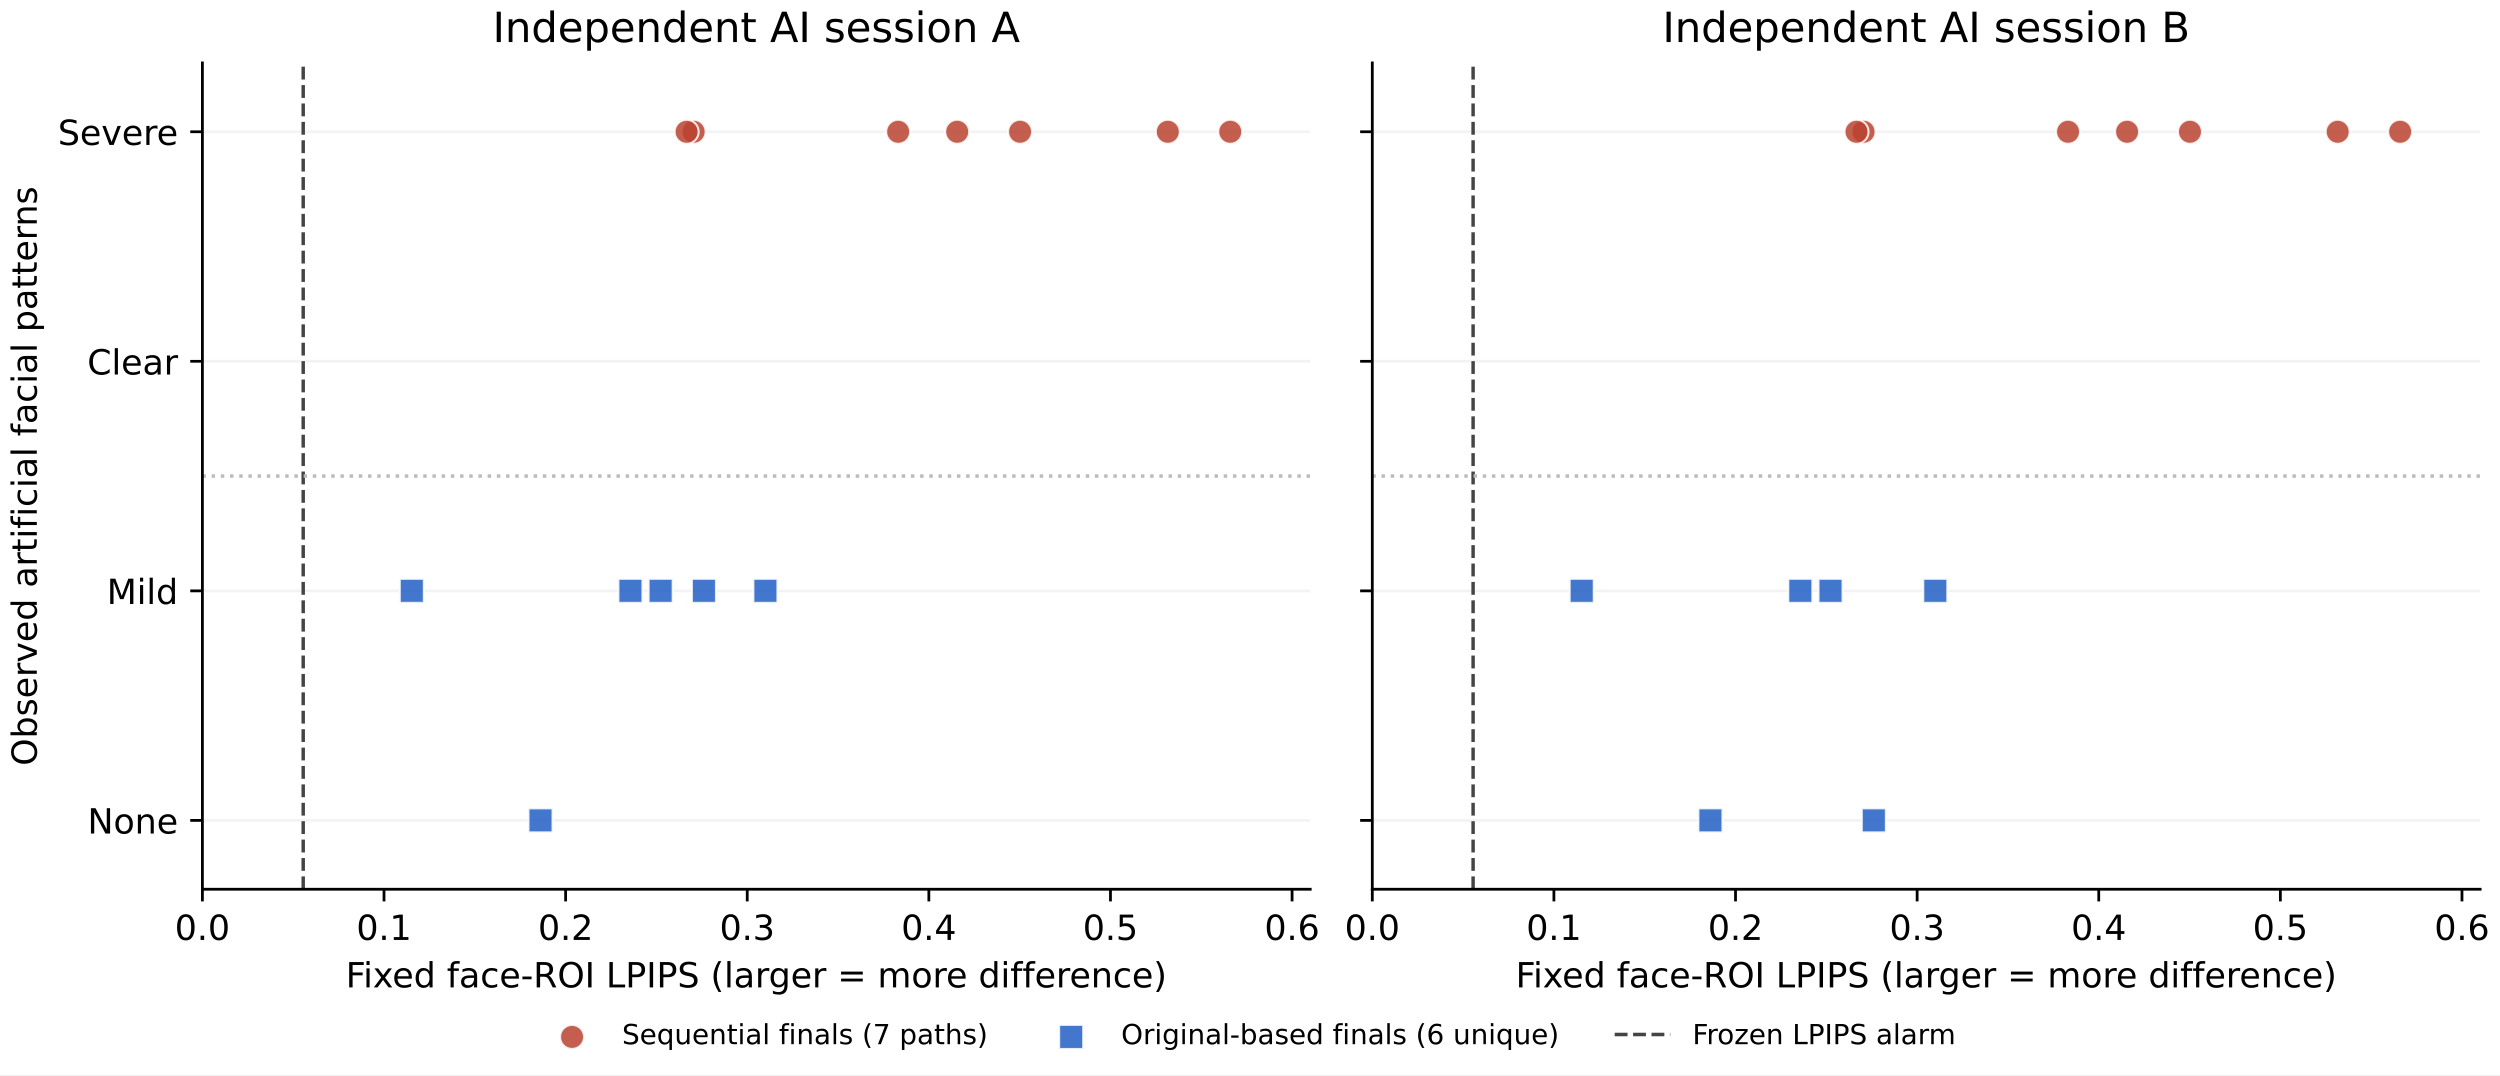
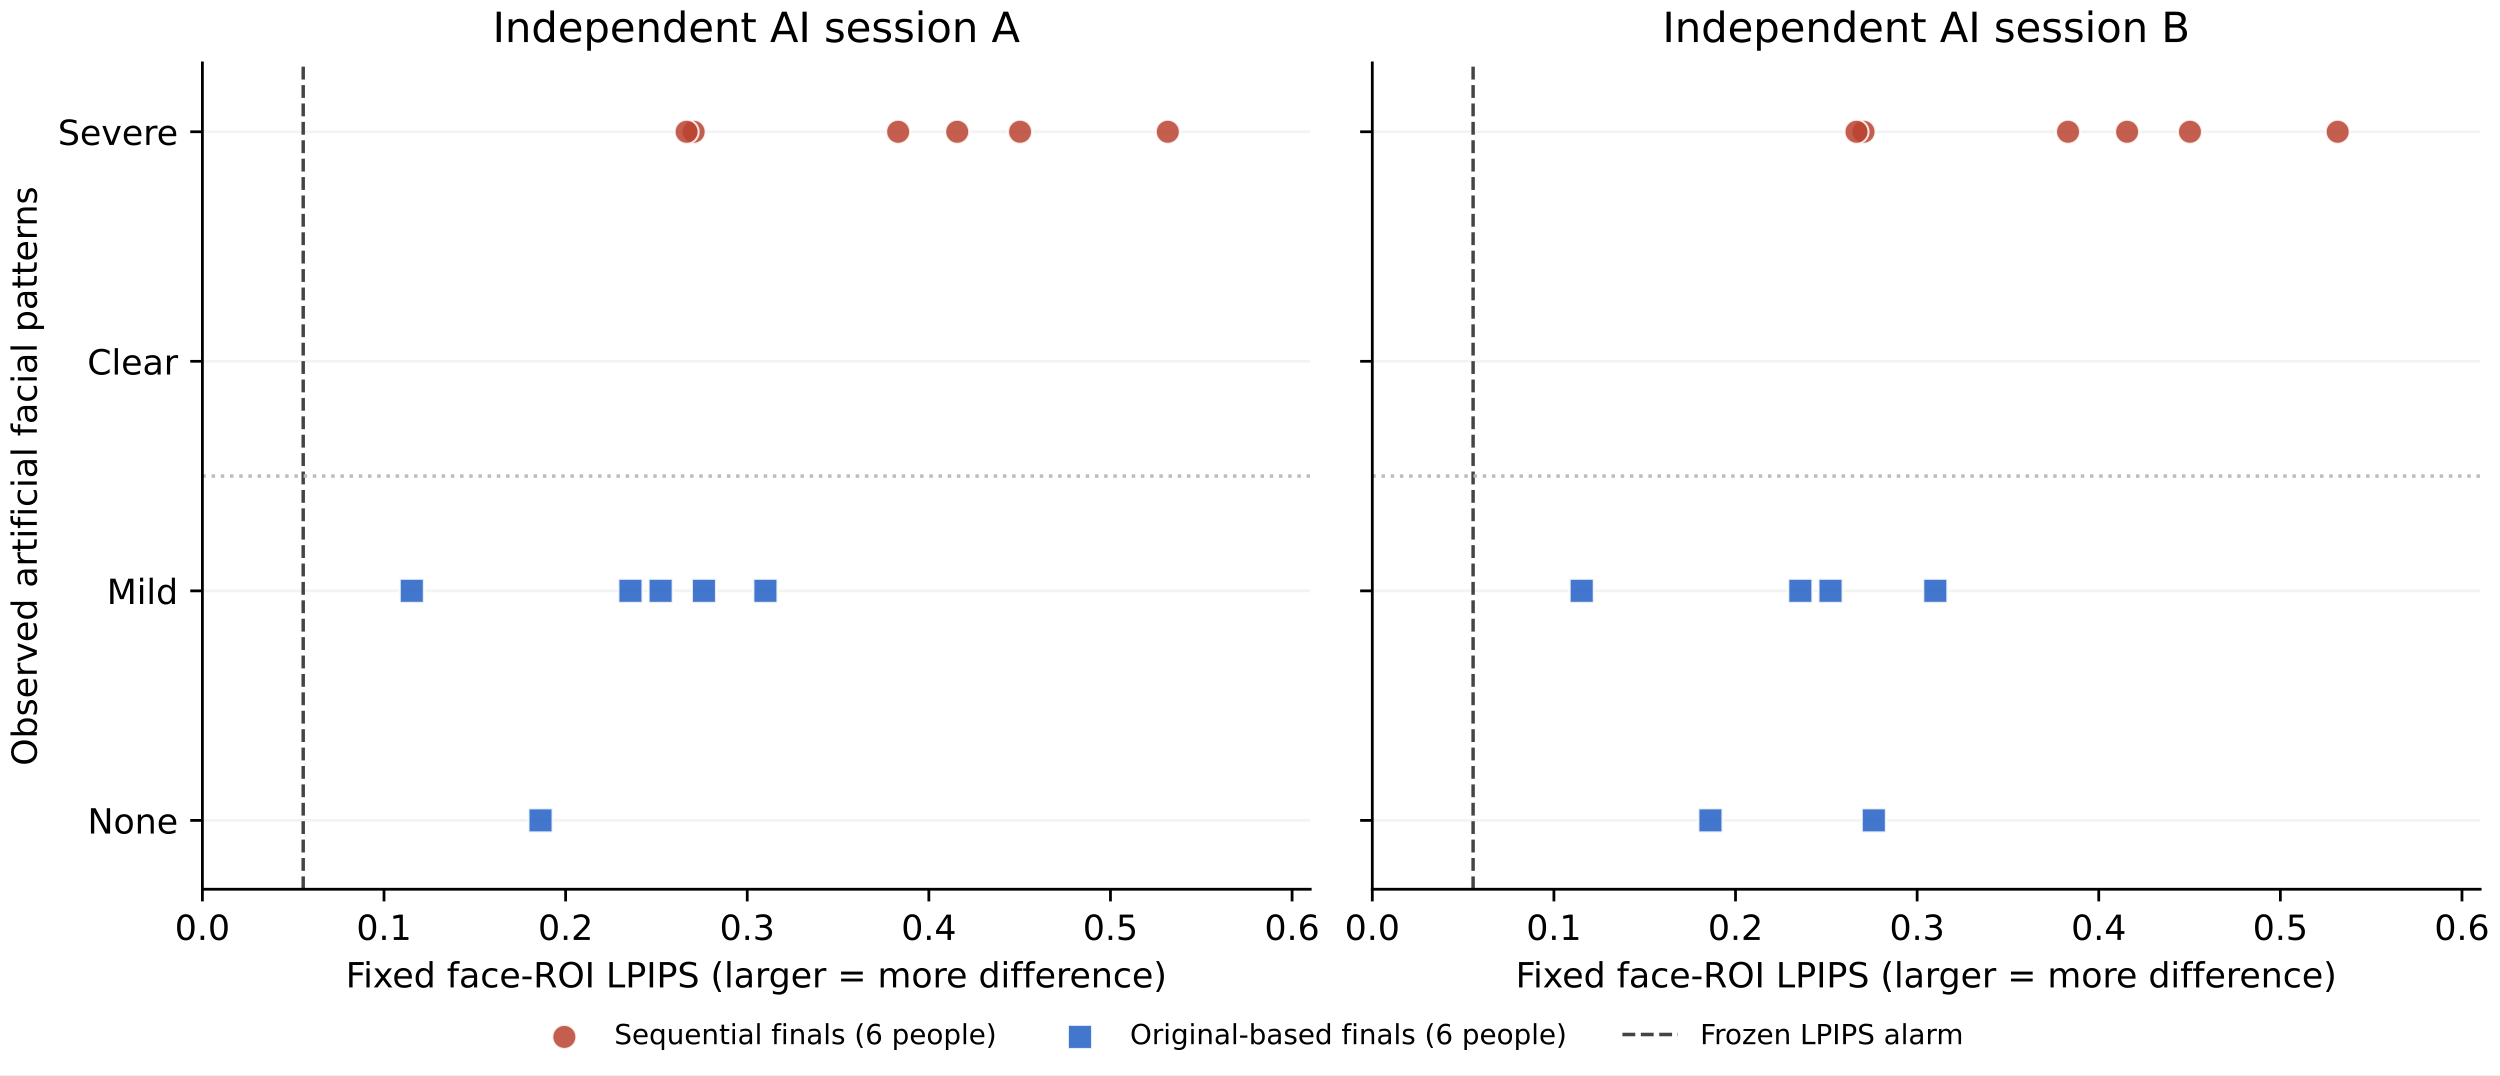
<svg xmlns="http://www.w3.org/2000/svg" xmlns:xlink="http://www.w3.org/1999/xlink" width="720pt" height="309.6pt" viewBox="0 0 720 309.6" version="1.1">
  <defs>
    <style type="text/css">*{stroke-linejoin: round; stroke-linecap: butt}</style>
  </defs>
  <g id="figure_1">
    <g id="patch_1">
      <path d="M 0 309.6  L 720 309.6  L 720 0  L 0 0  z " style="fill: #ffffff" />
    </g>
    <g id="axes_1">
      <g id="patch_2">
        <path d="M 58.291 256.101  L 377.348 256.101  L 377.348 18.118  L 58.291 18.118  z " style="fill: #ffffff" />
      </g>
      <g id="matplotlib.axis_1">
        <g id="xtick_1">
          <g id="line2d_1">
            <defs>
-               <path id="m8951be1188" d="M 0 0  L 0 3.5  " style="stroke: #000000; stroke-width: 0.8" />
+               <path id="m8a4db06015" d="M 0 0  L 0 3.5  " style="stroke: #000000; stroke-width: 0.8" />
            </defs>
            <g>
-               <use xlink:href="#m8951be1188" x="58.291" y="256.101" style="stroke: #000000; stroke-width: 0.8" />
+               <use xlink:href="#m8a4db06015" x="58.291" y="256.101" style="stroke: #000000; stroke-width: 0.8" />
            </g>
          </g>
          <g id="text_1">
            <text style="font-size: 10px; font-family: 'DejaVu Sans', 'Bitstream Vera Sans', 'Computer Modern Sans Serif', 'Lucida Grande', 'Verdana', 'Geneva', 'Lucid', 'Arial', 'Helvetica', 'Avant Garde', sans-serif; text-anchor: middle" x="58.291" y="270.699" transform="rotate(-0 58.29086 270.699)">0.0</text>
          </g>
        </g>
        <g id="xtick_2">
          <g id="line2d_2">
            <g>
-               <use xlink:href="#m8951be1188" x="110.595" y="256.101" style="stroke: #000000; stroke-width: 0.8" />
+               <use xlink:href="#m8a4db06015" x="110.595" y="256.101" style="stroke: #000000; stroke-width: 0.8" />
            </g>
          </g>
          <g id="text_2">
            <text style="font-size: 10px; font-family: 'DejaVu Sans', 'Bitstream Vera Sans', 'Computer Modern Sans Serif', 'Lucida Grande', 'Verdana', 'Geneva', 'Lucid', 'Arial', 'Helvetica', 'Avant Garde', sans-serif; text-anchor: middle" x="110.595" y="270.699" transform="rotate(-0 110.5954 270.699)">0.1</text>
          </g>
        </g>
        <g id="xtick_3">
          <g id="line2d_3">
            <g>
-               <use xlink:href="#m8951be1188" x="162.9" y="256.101" style="stroke: #000000; stroke-width: 0.8" />
+               <use xlink:href="#m8a4db06015" x="162.9" y="256.101" style="stroke: #000000; stroke-width: 0.8" />
            </g>
          </g>
          <g id="text_3">
            <text style="font-size: 10px; font-family: 'DejaVu Sans', 'Bitstream Vera Sans', 'Computer Modern Sans Serif', 'Lucida Grande', 'Verdana', 'Geneva', 'Lucid', 'Arial', 'Helvetica', 'Avant Garde', sans-serif; text-anchor: middle" x="162.9" y="270.699" transform="rotate(-0 162.8999 270.699)">0.2</text>
          </g>
        </g>
        <g id="xtick_4">
          <g id="line2d_4">
            <g>
-               <use xlink:href="#m8951be1188" x="215.204" y="256.101" style="stroke: #000000; stroke-width: 0.8" />
+               <use xlink:href="#m8a4db06015" x="215.204" y="256.101" style="stroke: #000000; stroke-width: 0.8" />
            </g>
          </g>
          <g id="text_4">
            <text style="font-size: 10px; font-family: 'DejaVu Sans', 'Bitstream Vera Sans', 'Computer Modern Sans Serif', 'Lucida Grande', 'Verdana', 'Geneva', 'Lucid', 'Arial', 'Helvetica', 'Avant Garde', sans-serif; text-anchor: middle" x="215.204" y="270.699" transform="rotate(-0 215.2044 270.699)">0.3</text>
          </g>
        </g>
        <g id="xtick_5">
          <g id="line2d_5">
            <g>
-               <use xlink:href="#m8951be1188" x="267.509" y="256.101" style="stroke: #000000; stroke-width: 0.8" />
+               <use xlink:href="#m8a4db06015" x="267.509" y="256.101" style="stroke: #000000; stroke-width: 0.8" />
            </g>
          </g>
          <g id="text_5">
            <text style="font-size: 10px; font-family: 'DejaVu Sans', 'Bitstream Vera Sans', 'Computer Modern Sans Serif', 'Lucida Grande', 'Verdana', 'Geneva', 'Lucid', 'Arial', 'Helvetica', 'Avant Garde', sans-serif; text-anchor: middle" x="267.509" y="270.699" transform="rotate(-0 267.5089 270.699)">0.4</text>
          </g>
        </g>
        <g id="xtick_6">
          <g id="line2d_6">
            <g>
-               <use xlink:href="#m8951be1188" x="319.813" y="256.101" style="stroke: #000000; stroke-width: 0.8" />
+               <use xlink:href="#m8a4db06015" x="319.813" y="256.101" style="stroke: #000000; stroke-width: 0.8" />
            </g>
          </g>
          <g id="text_6">
            <text style="font-size: 10px; font-family: 'DejaVu Sans', 'Bitstream Vera Sans', 'Computer Modern Sans Serif', 'Lucida Grande', 'Verdana', 'Geneva', 'Lucid', 'Arial', 'Helvetica', 'Avant Garde', sans-serif; text-anchor: middle" x="319.813" y="270.699" transform="rotate(-0 319.8134 270.699)">0.5</text>
          </g>
        </g>
        <g id="xtick_7">
          <g id="line2d_7">
            <g>
-               <use xlink:href="#m8951be1188" x="372.118" y="256.101" style="stroke: #000000; stroke-width: 0.8" />
+               <use xlink:href="#m8a4db06015" x="372.118" y="256.101" style="stroke: #000000; stroke-width: 0.8" />
            </g>
          </g>
          <g id="text_7">
            <text style="font-size: 10px; font-family: 'DejaVu Sans', 'Bitstream Vera Sans', 'Computer Modern Sans Serif', 'Lucida Grande', 'Verdana', 'Geneva', 'Lucid', 'Arial', 'Helvetica', 'Avant Garde', sans-serif; text-anchor: middle" x="372.118" y="270.699" transform="rotate(-0 372.118 270.699)">0.6</text>
          </g>
        </g>
        <g id="text_8">
          <text style="font-size: 10px; font-family: 'DejaVu Sans', 'Bitstream Vera Sans', 'Computer Modern Sans Serif', 'Lucida Grande', 'Verdana', 'Geneva', 'Lucid', 'Arial', 'Helvetica', 'Avant Garde', sans-serif; text-anchor: middle" x="217.82" y="284.377" transform="rotate(-0 217.8196 284.3771)">Fixed face-ROI LPIPS (larger = more difference)</text>
        </g>
      </g>
      <g id="matplotlib.axis_2">
        <g id="ytick_1">
          <g id="line2d_8">
-             <path d="M 58.291 236.269  L 377.348 236.269  " clip-path="url(#paaafa9b2a0)" style="fill: none; stroke: #b0b0b0; stroke-opacity: 0.15; stroke-width: 0.8; stroke-linecap: square" />
+             <path d="M 58.291 236.269  L 377.348 236.269  " clip-path="url(#pc3076a9477)" style="fill: none; stroke: #b0b0b0; stroke-opacity: 0.15; stroke-width: 0.8; stroke-linecap: square" />
          </g>
          <g id="line2d_9">
            <defs>
-               <path id="m45c0958242" d="M 0 0  L -3.5 0  " style="stroke: #000000; stroke-width: 0.8" />
+               <path id="m4531a40515" d="M 0 0  L -3.5 0  " style="stroke: #000000; stroke-width: 0.8" />
            </defs>
            <g>
-               <use xlink:href="#m45c0958242" x="58.291" y="236.269" style="stroke: #000000; stroke-width: 0.8" />
+               <use xlink:href="#m4531a40515" x="58.291" y="236.269" style="stroke: #000000; stroke-width: 0.8" />
            </g>
          </g>
          <g id="text_9">
            <text style="font-size: 10px; font-family: 'DejaVu Sans', 'Bitstream Vera Sans', 'Computer Modern Sans Serif', 'Lucida Grande', 'Verdana', 'Geneva', 'Lucid', 'Arial', 'Helvetica', 'Avant Garde', sans-serif; text-anchor: end" x="51.291" y="240.068" transform="rotate(-0 51.29086 240.0679)">None</text>
          </g>
        </g>
        <g id="ytick_2">
          <g id="line2d_10">
-             <path d="M 58.291 170.163  L 377.348 170.163  " clip-path="url(#paaafa9b2a0)" style="fill: none; stroke: #b0b0b0; stroke-opacity: 0.15; stroke-width: 0.8; stroke-linecap: square" />
+             <path d="M 58.291 170.163  L 377.348 170.163  " clip-path="url(#pc3076a9477)" style="fill: none; stroke: #b0b0b0; stroke-opacity: 0.15; stroke-width: 0.8; stroke-linecap: square" />
          </g>
          <g id="line2d_11">
            <g>
-               <use xlink:href="#m45c0958242" x="58.291" y="170.163" style="stroke: #000000; stroke-width: 0.8" />
+               <use xlink:href="#m4531a40515" x="58.291" y="170.163" style="stroke: #000000; stroke-width: 0.8" />
            </g>
          </g>
          <g id="text_10">
            <text style="font-size: 10px; font-family: 'DejaVu Sans', 'Bitstream Vera Sans', 'Computer Modern Sans Serif', 'Lucida Grande', 'Verdana', 'Geneva', 'Lucid', 'Arial', 'Helvetica', 'Avant Garde', sans-serif; text-anchor: end" x="51.291" y="173.962" transform="rotate(-0 51.29086 173.9617)">Mild</text>
          </g>
        </g>
        <g id="ytick_3">
          <g id="line2d_12">
-             <path d="M 58.291 104.056  L 377.348 104.056  " clip-path="url(#paaafa9b2a0)" style="fill: none; stroke: #b0b0b0; stroke-opacity: 0.15; stroke-width: 0.8; stroke-linecap: square" />
+             <path d="M 58.291 104.056  L 377.348 104.056  " clip-path="url(#pc3076a9477)" style="fill: none; stroke: #b0b0b0; stroke-opacity: 0.15; stroke-width: 0.8; stroke-linecap: square" />
          </g>
          <g id="line2d_13">
            <g>
-               <use xlink:href="#m45c0958242" x="58.291" y="104.056" style="stroke: #000000; stroke-width: 0.8" />
+               <use xlink:href="#m4531a40515" x="58.291" y="104.056" style="stroke: #000000; stroke-width: 0.8" />
            </g>
          </g>
          <g id="text_11">
            <text style="font-size: 10px; font-family: 'DejaVu Sans', 'Bitstream Vera Sans', 'Computer Modern Sans Serif', 'Lucida Grande', 'Verdana', 'Geneva', 'Lucid', 'Arial', 'Helvetica', 'Avant Garde', sans-serif; text-anchor: end" x="51.291" y="107.856" transform="rotate(-0 51.29086 107.8556)">Clear</text>
          </g>
        </g>
        <g id="ytick_4">
          <g id="line2d_14">
-             <path d="M 58.291 37.95  L 377.348 37.95  " clip-path="url(#paaafa9b2a0)" style="fill: none; stroke: #b0b0b0; stroke-opacity: 0.15; stroke-width: 0.8; stroke-linecap: square" />
+             <path d="M 58.291 37.95  L 377.348 37.95  " clip-path="url(#pc3076a9477)" style="fill: none; stroke: #b0b0b0; stroke-opacity: 0.15; stroke-width: 0.8; stroke-linecap: square" />
          </g>
          <g id="line2d_15">
            <g>
-               <use xlink:href="#m45c0958242" x="58.291" y="37.95" style="stroke: #000000; stroke-width: 0.8" />
+               <use xlink:href="#m4531a40515" x="58.291" y="37.95" style="stroke: #000000; stroke-width: 0.8" />
            </g>
          </g>
          <g id="text_12">
            <text style="font-size: 10px; font-family: 'DejaVu Sans', 'Bitstream Vera Sans', 'Computer Modern Sans Serif', 'Lucida Grande', 'Verdana', 'Geneva', 'Lucid', 'Arial', 'Helvetica', 'Avant Garde', sans-serif; text-anchor: end" x="51.291" y="41.749" transform="rotate(-0 51.29086 41.74943)">Severe</text>
          </g>
        </g>
        <g id="text_13">
          <text style="font-size: 10px; font-family: 'DejaVu Sans', 'Bitstream Vera Sans', 'Computer Modern Sans Serif', 'Lucida Grande', 'Verdana', 'Geneva', 'Lucid', 'Arial', 'Helvetica', 'Avant Garde', sans-serif; text-anchor: middle" x="10.599" y="137.109" transform="rotate(-90 10.59868 137.1094)">Observed artificial facial patterns</text>
        </g>
      </g>
      <g id="line2d_16">
-         <path d="M 87.324 256.101  L 87.324 18.118  " clip-path="url(#paaafa9b2a0)" style="fill: none; stroke-dasharray: 3.7,1.6; stroke-dashoffset: 0; stroke: #444444" />
+         <path d="M 87.324 256.101  L 87.324 18.118  " clip-path="url(#pc3076a9477)" style="fill: none; stroke-dasharray: 3.7,1.6; stroke-dashoffset: 0; stroke: #444444" />
      </g>
      <g id="line2d_17">
-         <path d="M 58.291 137.109  L 377.348 137.109  " clip-path="url(#paaafa9b2a0)" style="fill: none; stroke-dasharray: 1,1.65; stroke-dashoffset: 0; stroke: #bbbbbb" />
+         <path d="M 58.291 137.109  L 377.348 137.109  " clip-path="url(#pc3076a9477)" style="fill: none; stroke-dasharray: 1,1.65; stroke-dashoffset: 0; stroke: #bbbbbb" />
      </g>
      <g id="patch_3">
        <path d="M 58.291 256.101  L 58.291 18.118  " style="fill: none; stroke: #000000; stroke-width: 0.8; stroke-linejoin: miter; stroke-linecap: square" />
      </g>
      <g id="patch_4">
        <path d="M 58.291 256.101  L 377.348 256.101  " style="fill: none; stroke: #000000; stroke-width: 0.8; stroke-linejoin: miter; stroke-linecap: square" />
      </g>
      <g id="PathCollection_1">
        <defs>
-           <path id="ma90381dadf" d="M 0 3.464  C 0.919 3.464 1.8 3.099 2.449 2.449  C 3.099 1.8 3.464 0.919 3.464 0  C 3.464 -0.919 3.099 -1.8 2.449 -2.449  C 1.8 -3.099 0.919 -3.464 0 -3.464  C -0.919 -3.464 -1.8 -3.099 -2.449 -2.449  C -3.099 -1.8 -3.464 -0.919 -3.464 0  C -3.464 0.919 -3.099 1.8 -2.449 2.449  C -1.8 3.099 -0.919 3.464 0 3.464  z " style="stroke: #ffffff; stroke-opacity: 0.85; stroke-width: 0.6" />
+           <path id="m317bb436a1" d="M 0 3.464  C 0.919 3.464 1.8 3.099 2.449 2.449  C 3.099 1.8 3.464 0.919 3.464 0  C 3.464 -0.919 3.099 -1.8 2.449 -2.449  C 1.8 -3.099 0.919 -3.464 0 -3.464  C -0.919 -3.464 -1.8 -3.099 -2.449 -2.449  C -3.099 -1.8 -3.464 -0.919 -3.464 0  C -3.464 0.919 -3.099 1.8 -2.449 2.449  C -1.8 3.099 -0.919 3.464 0 3.464  z " style="stroke: #ffffff; stroke-opacity: 0.85; stroke-width: 0.6" />
        </defs>
-         <g clip-path="url(#paaafa9b2a0)">
-           <use xlink:href="#ma90381dadf" x="199.766" y="37.95" style="fill: #ba422f; fill-opacity: 0.85; stroke: #ffffff; stroke-opacity: 0.85; stroke-width: 0.6" />
-           <use xlink:href="#ma90381dadf" x="197.75" y="37.95" style="fill: #ba422f; fill-opacity: 0.85; stroke: #ffffff; stroke-opacity: 0.85; stroke-width: 0.6" />
-           <use xlink:href="#ma90381dadf" x="275.676" y="37.95" style="fill: #ba422f; fill-opacity: 0.85; stroke: #ffffff; stroke-opacity: 0.85; stroke-width: 0.6" />
-           <use xlink:href="#ma90381dadf" x="354.311" y="37.95" style="fill: #ba422f; fill-opacity: 0.85; stroke: #ffffff; stroke-opacity: 0.85; stroke-width: 0.6" />
-           <use xlink:href="#ma90381dadf" x="293.78" y="37.95" style="fill: #ba422f; fill-opacity: 0.85; stroke: #ffffff; stroke-opacity: 0.85; stroke-width: 0.6" />
-           <use xlink:href="#ma90381dadf" x="336.323" y="37.95" style="fill: #ba422f; fill-opacity: 0.85; stroke: #ffffff; stroke-opacity: 0.85; stroke-width: 0.6" />
-           <use xlink:href="#ma90381dadf" x="258.669" y="37.95" style="fill: #ba422f; fill-opacity: 0.85; stroke: #ffffff; stroke-opacity: 0.85; stroke-width: 0.6" />
+         <g clip-path="url(#pc3076a9477)">
+           <use xlink:href="#m317bb436a1" x="199.766" y="37.95" style="fill: #ba422f; fill-opacity: 0.85; stroke: #ffffff; stroke-opacity: 0.85; stroke-width: 0.6" />
+           <use xlink:href="#m317bb436a1" x="197.75" y="37.95" style="fill: #ba422f; fill-opacity: 0.85; stroke: #ffffff; stroke-opacity: 0.85; stroke-width: 0.6" />
+           <use xlink:href="#m317bb436a1" x="275.676" y="37.95" style="fill: #ba422f; fill-opacity: 0.85; stroke: #ffffff; stroke-opacity: 0.85; stroke-width: 0.6" />
+           <use xlink:href="#m317bb436a1" x="293.78" y="37.95" style="fill: #ba422f; fill-opacity: 0.85; stroke: #ffffff; stroke-opacity: 0.85; stroke-width: 0.6" />
+           <use xlink:href="#m317bb436a1" x="336.323" y="37.95" style="fill: #ba422f; fill-opacity: 0.85; stroke: #ffffff; stroke-opacity: 0.85; stroke-width: 0.6" />
+           <use xlink:href="#m317bb436a1" x="258.669" y="37.95" style="fill: #ba422f; fill-opacity: 0.85; stroke: #ffffff; stroke-opacity: 0.85; stroke-width: 0.6" />
        </g>
      </g>
      <g id="PathCollection_2">
        <defs>
-           <path id="mc5b8619d67" d="M -3.464 3.464  L 3.464 3.464  L 3.464 -3.464  L -3.464 -3.464  z " style="stroke: #ffffff; stroke-opacity: 0.85; stroke-width: 0.6" />
+           <path id="mabf25f17c3" d="M -3.464 3.464  L 3.464 3.464  L 3.464 -3.464  L -3.464 -3.464  z " style="stroke: #ffffff; stroke-opacity: 0.85; stroke-width: 0.6" />
        </defs>
-         <g clip-path="url(#paaafa9b2a0)">
-           <use xlink:href="#mc5b8619d67" x="202.733" y="170.163" style="fill: #225ec4; fill-opacity: 0.85; stroke: #ffffff; stroke-opacity: 0.85; stroke-width: 0.6" />
-           <use xlink:href="#mc5b8619d67" x="118.603" y="170.163" style="fill: #225ec4; fill-opacity: 0.85; stroke: #ffffff; stroke-opacity: 0.85; stroke-width: 0.6" />
-           <use xlink:href="#mc5b8619d67" x="190.264" y="170.163" style="fill: #225ec4; fill-opacity: 0.85; stroke: #ffffff; stroke-opacity: 0.85; stroke-width: 0.6" />
-           <use xlink:href="#mc5b8619d67" x="155.67" y="236.269" style="fill: #225ec4; fill-opacity: 0.85; stroke: #ffffff; stroke-opacity: 0.85; stroke-width: 0.6" />
-           <use xlink:href="#mc5b8619d67" x="181.564" y="170.163" style="fill: #225ec4; fill-opacity: 0.85; stroke: #ffffff; stroke-opacity: 0.85; stroke-width: 0.6" />
-           <use xlink:href="#mc5b8619d67" x="220.437" y="170.163" style="fill: #225ec4; fill-opacity: 0.85; stroke: #ffffff; stroke-opacity: 0.85; stroke-width: 0.6" />
+         <g clip-path="url(#pc3076a9477)">
+           <use xlink:href="#mabf25f17c3" x="202.733" y="170.163" style="fill: #225ec4; fill-opacity: 0.85; stroke: #ffffff; stroke-opacity: 0.85; stroke-width: 0.6" />
+           <use xlink:href="#mabf25f17c3" x="118.603" y="170.163" style="fill: #225ec4; fill-opacity: 0.85; stroke: #ffffff; stroke-opacity: 0.85; stroke-width: 0.6" />
+           <use xlink:href="#mabf25f17c3" x="190.264" y="170.163" style="fill: #225ec4; fill-opacity: 0.85; stroke: #ffffff; stroke-opacity: 0.85; stroke-width: 0.6" />
+           <use xlink:href="#mabf25f17c3" x="155.67" y="236.269" style="fill: #225ec4; fill-opacity: 0.85; stroke: #ffffff; stroke-opacity: 0.85; stroke-width: 0.6" />
+           <use xlink:href="#mabf25f17c3" x="181.564" y="170.163" style="fill: #225ec4; fill-opacity: 0.85; stroke: #ffffff; stroke-opacity: 0.85; stroke-width: 0.6" />
+           <use xlink:href="#mabf25f17c3" x="220.437" y="170.163" style="fill: #225ec4; fill-opacity: 0.85; stroke: #ffffff; stroke-opacity: 0.85; stroke-width: 0.6" />
        </g>
      </g>
      <g id="text_14">
        <text style="font-size: 12px; font-family: 'DejaVu Sans', 'Bitstream Vera Sans', 'Computer Modern Sans Serif', 'Lucida Grande', 'Verdana', 'Geneva', 'Lucid', 'Arial', 'Helvetica', 'Avant Garde', sans-serif; text-anchor: middle" x="217.82" y="12.118" transform="rotate(-0 217.8196 12.11837)">Independent AI session A</text>
      </g>
    </g>
    <g id="axes_2">
      <g id="patch_5">
        <path d="M 395.221 256.101  L 714.279 256.101  L 714.279 18.118  L 395.221 18.118  z " style="fill: #ffffff" />
      </g>
      <g id="matplotlib.axis_3">
        <g id="xtick_8">
          <g id="line2d_18">
            <g>
-               <use xlink:href="#m8951be1188" x="395.221" y="256.101" style="stroke: #000000; stroke-width: 0.8" />
+               <use xlink:href="#m8a4db06015" x="395.221" y="256.101" style="stroke: #000000; stroke-width: 0.8" />
            </g>
          </g>
          <g id="text_15">
            <text style="font-size: 10px; font-family: 'DejaVu Sans', 'Bitstream Vera Sans', 'Computer Modern Sans Serif', 'Lucida Grande', 'Verdana', 'Geneva', 'Lucid', 'Arial', 'Helvetica', 'Avant Garde', sans-serif; text-anchor: middle" x="395.221" y="270.699" transform="rotate(-0 395.2211 270.699)">0.0</text>
          </g>
        </g>
        <g id="xtick_9">
          <g id="line2d_19">
            <g>
-               <use xlink:href="#m8951be1188" x="447.526" y="256.101" style="stroke: #000000; stroke-width: 0.8" />
+               <use xlink:href="#m8a4db06015" x="447.526" y="256.101" style="stroke: #000000; stroke-width: 0.8" />
            </g>
          </g>
          <g id="text_16">
            <text style="font-size: 10px; font-family: 'DejaVu Sans', 'Bitstream Vera Sans', 'Computer Modern Sans Serif', 'Lucida Grande', 'Verdana', 'Geneva', 'Lucid', 'Arial', 'Helvetica', 'Avant Garde', sans-serif; text-anchor: middle" x="447.526" y="270.699" transform="rotate(-0 447.5256 270.699)">0.1</text>
          </g>
        </g>
        <g id="xtick_10">
          <g id="line2d_20">
            <g>
-               <use xlink:href="#m8951be1188" x="499.83" y="256.101" style="stroke: #000000; stroke-width: 0.8" />
+               <use xlink:href="#m8a4db06015" x="499.83" y="256.101" style="stroke: #000000; stroke-width: 0.8" />
            </g>
          </g>
          <g id="text_17">
            <text style="font-size: 10px; font-family: 'DejaVu Sans', 'Bitstream Vera Sans', 'Computer Modern Sans Serif', 'Lucida Grande', 'Verdana', 'Geneva', 'Lucid', 'Arial', 'Helvetica', 'Avant Garde', sans-serif; text-anchor: middle" x="499.83" y="270.699" transform="rotate(-0 499.8301 270.699)">0.2</text>
          </g>
        </g>
        <g id="xtick_11">
          <g id="line2d_21">
            <g>
-               <use xlink:href="#m8951be1188" x="552.135" y="256.101" style="stroke: #000000; stroke-width: 0.8" />
+               <use xlink:href="#m8a4db06015" x="552.135" y="256.101" style="stroke: #000000; stroke-width: 0.8" />
            </g>
          </g>
          <g id="text_18">
            <text style="font-size: 10px; font-family: 'DejaVu Sans', 'Bitstream Vera Sans', 'Computer Modern Sans Serif', 'Lucida Grande', 'Verdana', 'Geneva', 'Lucid', 'Arial', 'Helvetica', 'Avant Garde', sans-serif; text-anchor: middle" x="552.135" y="270.699" transform="rotate(-0 552.1346 270.699)">0.3</text>
          </g>
        </g>
        <g id="xtick_12">
          <g id="line2d_22">
            <g>
-               <use xlink:href="#m8951be1188" x="604.439" y="256.101" style="stroke: #000000; stroke-width: 0.8" />
+               <use xlink:href="#m8a4db06015" x="604.439" y="256.101" style="stroke: #000000; stroke-width: 0.8" />
            </g>
          </g>
          <g id="text_19">
            <text style="font-size: 10px; font-family: 'DejaVu Sans', 'Bitstream Vera Sans', 'Computer Modern Sans Serif', 'Lucida Grande', 'Verdana', 'Geneva', 'Lucid', 'Arial', 'Helvetica', 'Avant Garde', sans-serif; text-anchor: middle" x="604.439" y="270.699" transform="rotate(-0 604.4392 270.699)">0.4</text>
          </g>
        </g>
        <g id="xtick_13">
          <g id="line2d_23">
            <g>
-               <use xlink:href="#m8951be1188" x="656.744" y="256.101" style="stroke: #000000; stroke-width: 0.8" />
+               <use xlink:href="#m8a4db06015" x="656.744" y="256.101" style="stroke: #000000; stroke-width: 0.8" />
            </g>
          </g>
          <g id="text_20">
            <text style="font-size: 10px; font-family: 'DejaVu Sans', 'Bitstream Vera Sans', 'Computer Modern Sans Serif', 'Lucida Grande', 'Verdana', 'Geneva', 'Lucid', 'Arial', 'Helvetica', 'Avant Garde', sans-serif; text-anchor: middle" x="656.744" y="270.699" transform="rotate(-0 656.7437 270.699)">0.5</text>
          </g>
        </g>
        <g id="xtick_14">
          <g id="line2d_24">
            <g>
-               <use xlink:href="#m8951be1188" x="709.048" y="256.101" style="stroke: #000000; stroke-width: 0.8" />
+               <use xlink:href="#m8a4db06015" x="709.048" y="256.101" style="stroke: #000000; stroke-width: 0.8" />
            </g>
          </g>
          <g id="text_21">
            <text style="font-size: 10px; font-family: 'DejaVu Sans', 'Bitstream Vera Sans', 'Computer Modern Sans Serif', 'Lucida Grande', 'Verdana', 'Geneva', 'Lucid', 'Arial', 'Helvetica', 'Avant Garde', sans-serif; text-anchor: middle" x="709.048" y="270.699" transform="rotate(-0 709.0482 270.699)">0.6</text>
          </g>
        </g>
        <g id="text_22">
          <text style="font-size: 10px; font-family: 'DejaVu Sans', 'Bitstream Vera Sans', 'Computer Modern Sans Serif', 'Lucida Grande', 'Verdana', 'Geneva', 'Lucid', 'Arial', 'Helvetica', 'Avant Garde', sans-serif; text-anchor: middle" x="554.75" y="284.377" transform="rotate(-0 554.7499 284.3771)">Fixed face-ROI LPIPS (larger = more difference)</text>
        </g>
      </g>
      <g id="matplotlib.axis_4">
        <g id="ytick_5">
          <g id="line2d_25">
-             <path d="M 395.221 236.269  L 714.279 236.269  " clip-path="url(#p61774c6e45)" style="fill: none; stroke: #b0b0b0; stroke-opacity: 0.15; stroke-width: 0.8; stroke-linecap: square" />
+             <path d="M 395.221 236.269  L 714.279 236.269  " clip-path="url(#p113fbe04d8)" style="fill: none; stroke: #b0b0b0; stroke-opacity: 0.15; stroke-width: 0.8; stroke-linecap: square" />
          </g>
          <g id="line2d_26">
            <g>
-               <use xlink:href="#m45c0958242" x="395.221" y="236.269" style="stroke: #000000; stroke-width: 0.8" />
+               <use xlink:href="#m4531a40515" x="395.221" y="236.269" style="stroke: #000000; stroke-width: 0.8" />
            </g>
          </g>
        </g>
        <g id="ytick_6">
          <g id="line2d_27">
-             <path d="M 395.221 170.163  L 714.279 170.163  " clip-path="url(#p61774c6e45)" style="fill: none; stroke: #b0b0b0; stroke-opacity: 0.15; stroke-width: 0.8; stroke-linecap: square" />
+             <path d="M 395.221 170.163  L 714.279 170.163  " clip-path="url(#p113fbe04d8)" style="fill: none; stroke: #b0b0b0; stroke-opacity: 0.15; stroke-width: 0.8; stroke-linecap: square" />
          </g>
          <g id="line2d_28">
            <g>
-               <use xlink:href="#m45c0958242" x="395.221" y="170.163" style="stroke: #000000; stroke-width: 0.8" />
+               <use xlink:href="#m4531a40515" x="395.221" y="170.163" style="stroke: #000000; stroke-width: 0.8" />
            </g>
          </g>
        </g>
        <g id="ytick_7">
          <g id="line2d_29">
-             <path d="M 395.221 104.056  L 714.279 104.056  " clip-path="url(#p61774c6e45)" style="fill: none; stroke: #b0b0b0; stroke-opacity: 0.15; stroke-width: 0.8; stroke-linecap: square" />
+             <path d="M 395.221 104.056  L 714.279 104.056  " clip-path="url(#p113fbe04d8)" style="fill: none; stroke: #b0b0b0; stroke-opacity: 0.15; stroke-width: 0.8; stroke-linecap: square" />
          </g>
          <g id="line2d_30">
            <g>
-               <use xlink:href="#m45c0958242" x="395.221" y="104.056" style="stroke: #000000; stroke-width: 0.8" />
+               <use xlink:href="#m4531a40515" x="395.221" y="104.056" style="stroke: #000000; stroke-width: 0.8" />
            </g>
          </g>
        </g>
        <g id="ytick_8">
          <g id="line2d_31">
-             <path d="M 395.221 37.95  L 714.279 37.95  " clip-path="url(#p61774c6e45)" style="fill: none; stroke: #b0b0b0; stroke-opacity: 0.15; stroke-width: 0.8; stroke-linecap: square" />
+             <path d="M 395.221 37.95  L 714.279 37.95  " clip-path="url(#p113fbe04d8)" style="fill: none; stroke: #b0b0b0; stroke-opacity: 0.15; stroke-width: 0.8; stroke-linecap: square" />
          </g>
          <g id="line2d_32">
            <g>
-               <use xlink:href="#m45c0958242" x="395.221" y="37.95" style="stroke: #000000; stroke-width: 0.8" />
+               <use xlink:href="#m4531a40515" x="395.221" y="37.95" style="stroke: #000000; stroke-width: 0.8" />
            </g>
          </g>
        </g>
      </g>
      <g id="line2d_33">
-         <path d="M 424.254 256.101  L 424.254 18.118  " clip-path="url(#p61774c6e45)" style="fill: none; stroke-dasharray: 3.7,1.6; stroke-dashoffset: 0; stroke: #444444" />
+         <path d="M 424.254 256.101  L 424.254 18.118  " clip-path="url(#p113fbe04d8)" style="fill: none; stroke-dasharray: 3.7,1.6; stroke-dashoffset: 0; stroke: #444444" />
      </g>
      <g id="line2d_34">
-         <path d="M 395.221 137.109  L 714.279 137.109  " clip-path="url(#p61774c6e45)" style="fill: none; stroke-dasharray: 1,1.65; stroke-dashoffset: 0; stroke: #bbbbbb" />
+         <path d="M 395.221 137.109  L 714.279 137.109  " clip-path="url(#p113fbe04d8)" style="fill: none; stroke-dasharray: 1,1.65; stroke-dashoffset: 0; stroke: #bbbbbb" />
      </g>
      <g id="patch_6">
        <path d="M 395.221 256.101  L 395.221 18.118  " style="fill: none; stroke: #000000; stroke-width: 0.8; stroke-linejoin: miter; stroke-linecap: square" />
      </g>
      <g id="patch_7">
        <path d="M 395.221 256.101  L 714.279 256.101  " style="fill: none; stroke: #000000; stroke-width: 0.8; stroke-linejoin: miter; stroke-linecap: square" />
      </g>
      <g id="PathCollection_3">
-         <g clip-path="url(#p61774c6e45)">
-           <use xlink:href="#ma90381dadf" x="536.697" y="37.95" style="fill: #ba422f; fill-opacity: 0.85; stroke: #ffffff; stroke-opacity: 0.85; stroke-width: 0.6" />
-           <use xlink:href="#ma90381dadf" x="534.68" y="37.95" style="fill: #ba422f; fill-opacity: 0.85; stroke: #ffffff; stroke-opacity: 0.85; stroke-width: 0.6" />
-           <use xlink:href="#ma90381dadf" x="612.606" y="37.95" style="fill: #ba422f; fill-opacity: 0.85; stroke: #ffffff; stroke-opacity: 0.85; stroke-width: 0.6" />
-           <use xlink:href="#ma90381dadf" x="691.241" y="37.95" style="fill: #ba422f; fill-opacity: 0.85; stroke: #ffffff; stroke-opacity: 0.85; stroke-width: 0.6" />
-           <use xlink:href="#ma90381dadf" x="630.71" y="37.95" style="fill: #ba422f; fill-opacity: 0.85; stroke: #ffffff; stroke-opacity: 0.85; stroke-width: 0.6" />
-           <use xlink:href="#ma90381dadf" x="673.254" y="37.95" style="fill: #ba422f; fill-opacity: 0.85; stroke: #ffffff; stroke-opacity: 0.85; stroke-width: 0.6" />
-           <use xlink:href="#ma90381dadf" x="595.599" y="37.95" style="fill: #ba422f; fill-opacity: 0.85; stroke: #ffffff; stroke-opacity: 0.85; stroke-width: 0.6" />
+         <g clip-path="url(#p113fbe04d8)">
+           <use xlink:href="#m317bb436a1" x="536.697" y="37.95" style="fill: #ba422f; fill-opacity: 0.85; stroke: #ffffff; stroke-opacity: 0.85; stroke-width: 0.6" />
+           <use xlink:href="#m317bb436a1" x="534.68" y="37.95" style="fill: #ba422f; fill-opacity: 0.85; stroke: #ffffff; stroke-opacity: 0.85; stroke-width: 0.6" />
+           <use xlink:href="#m317bb436a1" x="612.606" y="37.95" style="fill: #ba422f; fill-opacity: 0.85; stroke: #ffffff; stroke-opacity: 0.85; stroke-width: 0.6" />
+           <use xlink:href="#m317bb436a1" x="630.71" y="37.95" style="fill: #ba422f; fill-opacity: 0.85; stroke: #ffffff; stroke-opacity: 0.85; stroke-width: 0.6" />
+           <use xlink:href="#m317bb436a1" x="673.254" y="37.95" style="fill: #ba422f; fill-opacity: 0.85; stroke: #ffffff; stroke-opacity: 0.85; stroke-width: 0.6" />
+           <use xlink:href="#m317bb436a1" x="595.599" y="37.95" style="fill: #ba422f; fill-opacity: 0.85; stroke: #ffffff; stroke-opacity: 0.85; stroke-width: 0.6" />
        </g>
      </g>
      <g id="PathCollection_4">
-         <g clip-path="url(#p61774c6e45)">
-           <use xlink:href="#mc5b8619d67" x="539.663" y="236.269" style="fill: #225ec4; fill-opacity: 0.85; stroke: #ffffff; stroke-opacity: 0.85; stroke-width: 0.6" />
-           <use xlink:href="#mc5b8619d67" x="455.533" y="170.163" style="fill: #225ec4; fill-opacity: 0.85; stroke: #ffffff; stroke-opacity: 0.85; stroke-width: 0.6" />
-           <use xlink:href="#mc5b8619d67" x="527.194" y="170.163" style="fill: #225ec4; fill-opacity: 0.85; stroke: #ffffff; stroke-opacity: 0.85; stroke-width: 0.6" />
-           <use xlink:href="#mc5b8619d67" x="492.6" y="236.269" style="fill: #225ec4; fill-opacity: 0.85; stroke: #ffffff; stroke-opacity: 0.85; stroke-width: 0.6" />
-           <use xlink:href="#mc5b8619d67" x="518.494" y="170.163" style="fill: #225ec4; fill-opacity: 0.85; stroke: #ffffff; stroke-opacity: 0.85; stroke-width: 0.6" />
-           <use xlink:href="#mc5b8619d67" x="557.367" y="170.163" style="fill: #225ec4; fill-opacity: 0.85; stroke: #ffffff; stroke-opacity: 0.85; stroke-width: 0.6" />
+         <g clip-path="url(#p113fbe04d8)">
+           <use xlink:href="#mabf25f17c3" x="539.663" y="236.269" style="fill: #225ec4; fill-opacity: 0.85; stroke: #ffffff; stroke-opacity: 0.85; stroke-width: 0.6" />
+           <use xlink:href="#mabf25f17c3" x="455.533" y="170.163" style="fill: #225ec4; fill-opacity: 0.85; stroke: #ffffff; stroke-opacity: 0.85; stroke-width: 0.6" />
+           <use xlink:href="#mabf25f17c3" x="527.194" y="170.163" style="fill: #225ec4; fill-opacity: 0.85; stroke: #ffffff; stroke-opacity: 0.85; stroke-width: 0.6" />
+           <use xlink:href="#mabf25f17c3" x="492.6" y="236.269" style="fill: #225ec4; fill-opacity: 0.85; stroke: #ffffff; stroke-opacity: 0.85; stroke-width: 0.6" />
+           <use xlink:href="#mabf25f17c3" x="518.494" y="170.163" style="fill: #225ec4; fill-opacity: 0.85; stroke: #ffffff; stroke-opacity: 0.85; stroke-width: 0.6" />
+           <use xlink:href="#mabf25f17c3" x="557.367" y="170.163" style="fill: #225ec4; fill-opacity: 0.85; stroke: #ffffff; stroke-opacity: 0.85; stroke-width: 0.6" />
        </g>
      </g>
      <g id="text_23">
        <text style="font-size: 12px; font-family: 'DejaVu Sans', 'Bitstream Vera Sans', 'Computer Modern Sans Serif', 'Lucida Grande', 'Verdana', 'Geneva', 'Lucid', 'Arial', 'Helvetica', 'Avant Garde', sans-serif; text-anchor: middle" x="554.75" y="12.118" transform="rotate(-0 554.7499 12.11837)">Independent AI session B</text>
      </g>
    </g>
    <g id="legend_1">
      <g id="PathCollection_5">
        <g>
-           <use xlink:href="#ma90381dadf" x="164.754" y="298.636" style="fill: #ba422f; fill-opacity: 0.85; stroke: #ffffff; stroke-opacity: 0.85; stroke-width: 0.6" />
+           <use xlink:href="#m317bb436a1" x="162.528" y="298.636" style="fill: #ba422f; fill-opacity: 0.85; stroke: #ffffff; stroke-opacity: 0.85; stroke-width: 0.6" />
        </g>
      </g>
      <g id="text_24">
-         <text style="font-size: 8px; font-family: 'DejaVu Sans', 'Bitstream Vera Sans', 'Computer Modern Sans Serif', 'Lucida Grande', 'Verdana', 'Geneva', 'Lucid', 'Arial', 'Helvetica', 'Avant Garde', sans-serif; text-anchor: start" x="179.154" y="300.736" transform="rotate(-0 179.1538 300.7362)">Sequential finals (7 paths)</text>
+         <text style="font-size: 8px; font-family: 'DejaVu Sans', 'Bitstream Vera Sans', 'Computer Modern Sans Serif', 'Lucida Grande', 'Verdana', 'Geneva', 'Lucid', 'Arial', 'Helvetica', 'Avant Garde', sans-serif; text-anchor: start" x="176.928" y="300.736" transform="rotate(-0 176.9281 300.7362)">Sequential finals (6 people)</text>
      </g>
      <g id="PathCollection_6">
        <g>
-           <use xlink:href="#mc5b8619d67" x="308.496" y="298.636" style="fill: #225ec4; fill-opacity: 0.85; stroke: #ffffff; stroke-opacity: 0.85; stroke-width: 0.6" />
+           <use xlink:href="#mabf25f17c3" x="311.036" y="298.636" style="fill: #225ec4; fill-opacity: 0.85; stroke: #ffffff; stroke-opacity: 0.85; stroke-width: 0.6" />
        </g>
      </g>
      <g id="text_25">
-         <text style="font-size: 8px; font-family: 'DejaVu Sans', 'Bitstream Vera Sans', 'Computer Modern Sans Serif', 'Lucida Grande', 'Verdana', 'Geneva', 'Lucid', 'Arial', 'Helvetica', 'Avant Garde', sans-serif; text-anchor: start" x="322.896" y="300.736" transform="rotate(-0 322.8963 300.7362)">Original-based finals (6 unique)</text>
+         <text style="font-size: 8px; font-family: 'DejaVu Sans', 'Bitstream Vera Sans', 'Computer Modern Sans Serif', 'Lucida Grande', 'Verdana', 'Geneva', 'Lucid', 'Arial', 'Helvetica', 'Avant Garde', sans-serif; text-anchor: start" x="325.436" y="300.736" transform="rotate(-0 325.4356 300.7362)">Original-based finals (6 people)</text>
      </g>
      <g id="line2d_35">
-         <path d="M 465.033 297.936  L 473.033 297.936  L 481.033 297.936  " style="fill: none; stroke-dasharray: 3.7,1.6; stroke-dashoffset: 0; stroke: #444444" />
+         <path d="M 467.258 297.936  L 475.258 297.936  L 483.258 297.936  " style="fill: none; stroke-dasharray: 3.7,1.6; stroke-dashoffset: 0; stroke: #444444" />
      </g>
      <g id="text_26">
-         <text style="font-size: 8px; font-family: 'DejaVu Sans', 'Bitstream Vera Sans', 'Computer Modern Sans Serif', 'Lucida Grande', 'Verdana', 'Geneva', 'Lucid', 'Arial', 'Helvetica', 'Avant Garde', sans-serif; text-anchor: start" x="487.433" y="300.736" transform="rotate(-0 487.4325 300.7362)">Frozen LPIPS alarm</text>
+         <text style="font-size: 8px; font-family: 'DejaVu Sans', 'Bitstream Vera Sans', 'Computer Modern Sans Serif', 'Lucida Grande', 'Verdana', 'Geneva', 'Lucid', 'Arial', 'Helvetica', 'Avant Garde', sans-serif; text-anchor: start" x="489.658" y="300.736" transform="rotate(-0 489.6581 300.7362)">Frozen LPIPS alarm</text>
      </g>
    </g>
  </g>
  <defs>
-     <clipPath id="paaafa9b2a0">
+     <clipPath id="pc3076a9477">
      <rect x="58.291" y="18.118" width="319.058" height="237.982" />
    </clipPath>
-     <clipPath id="p61774c6e45">
+     <clipPath id="p113fbe04d8">
      <rect x="395.221" y="18.118" width="319.058" height="237.982" />
    </clipPath>
  </defs>
</svg>
